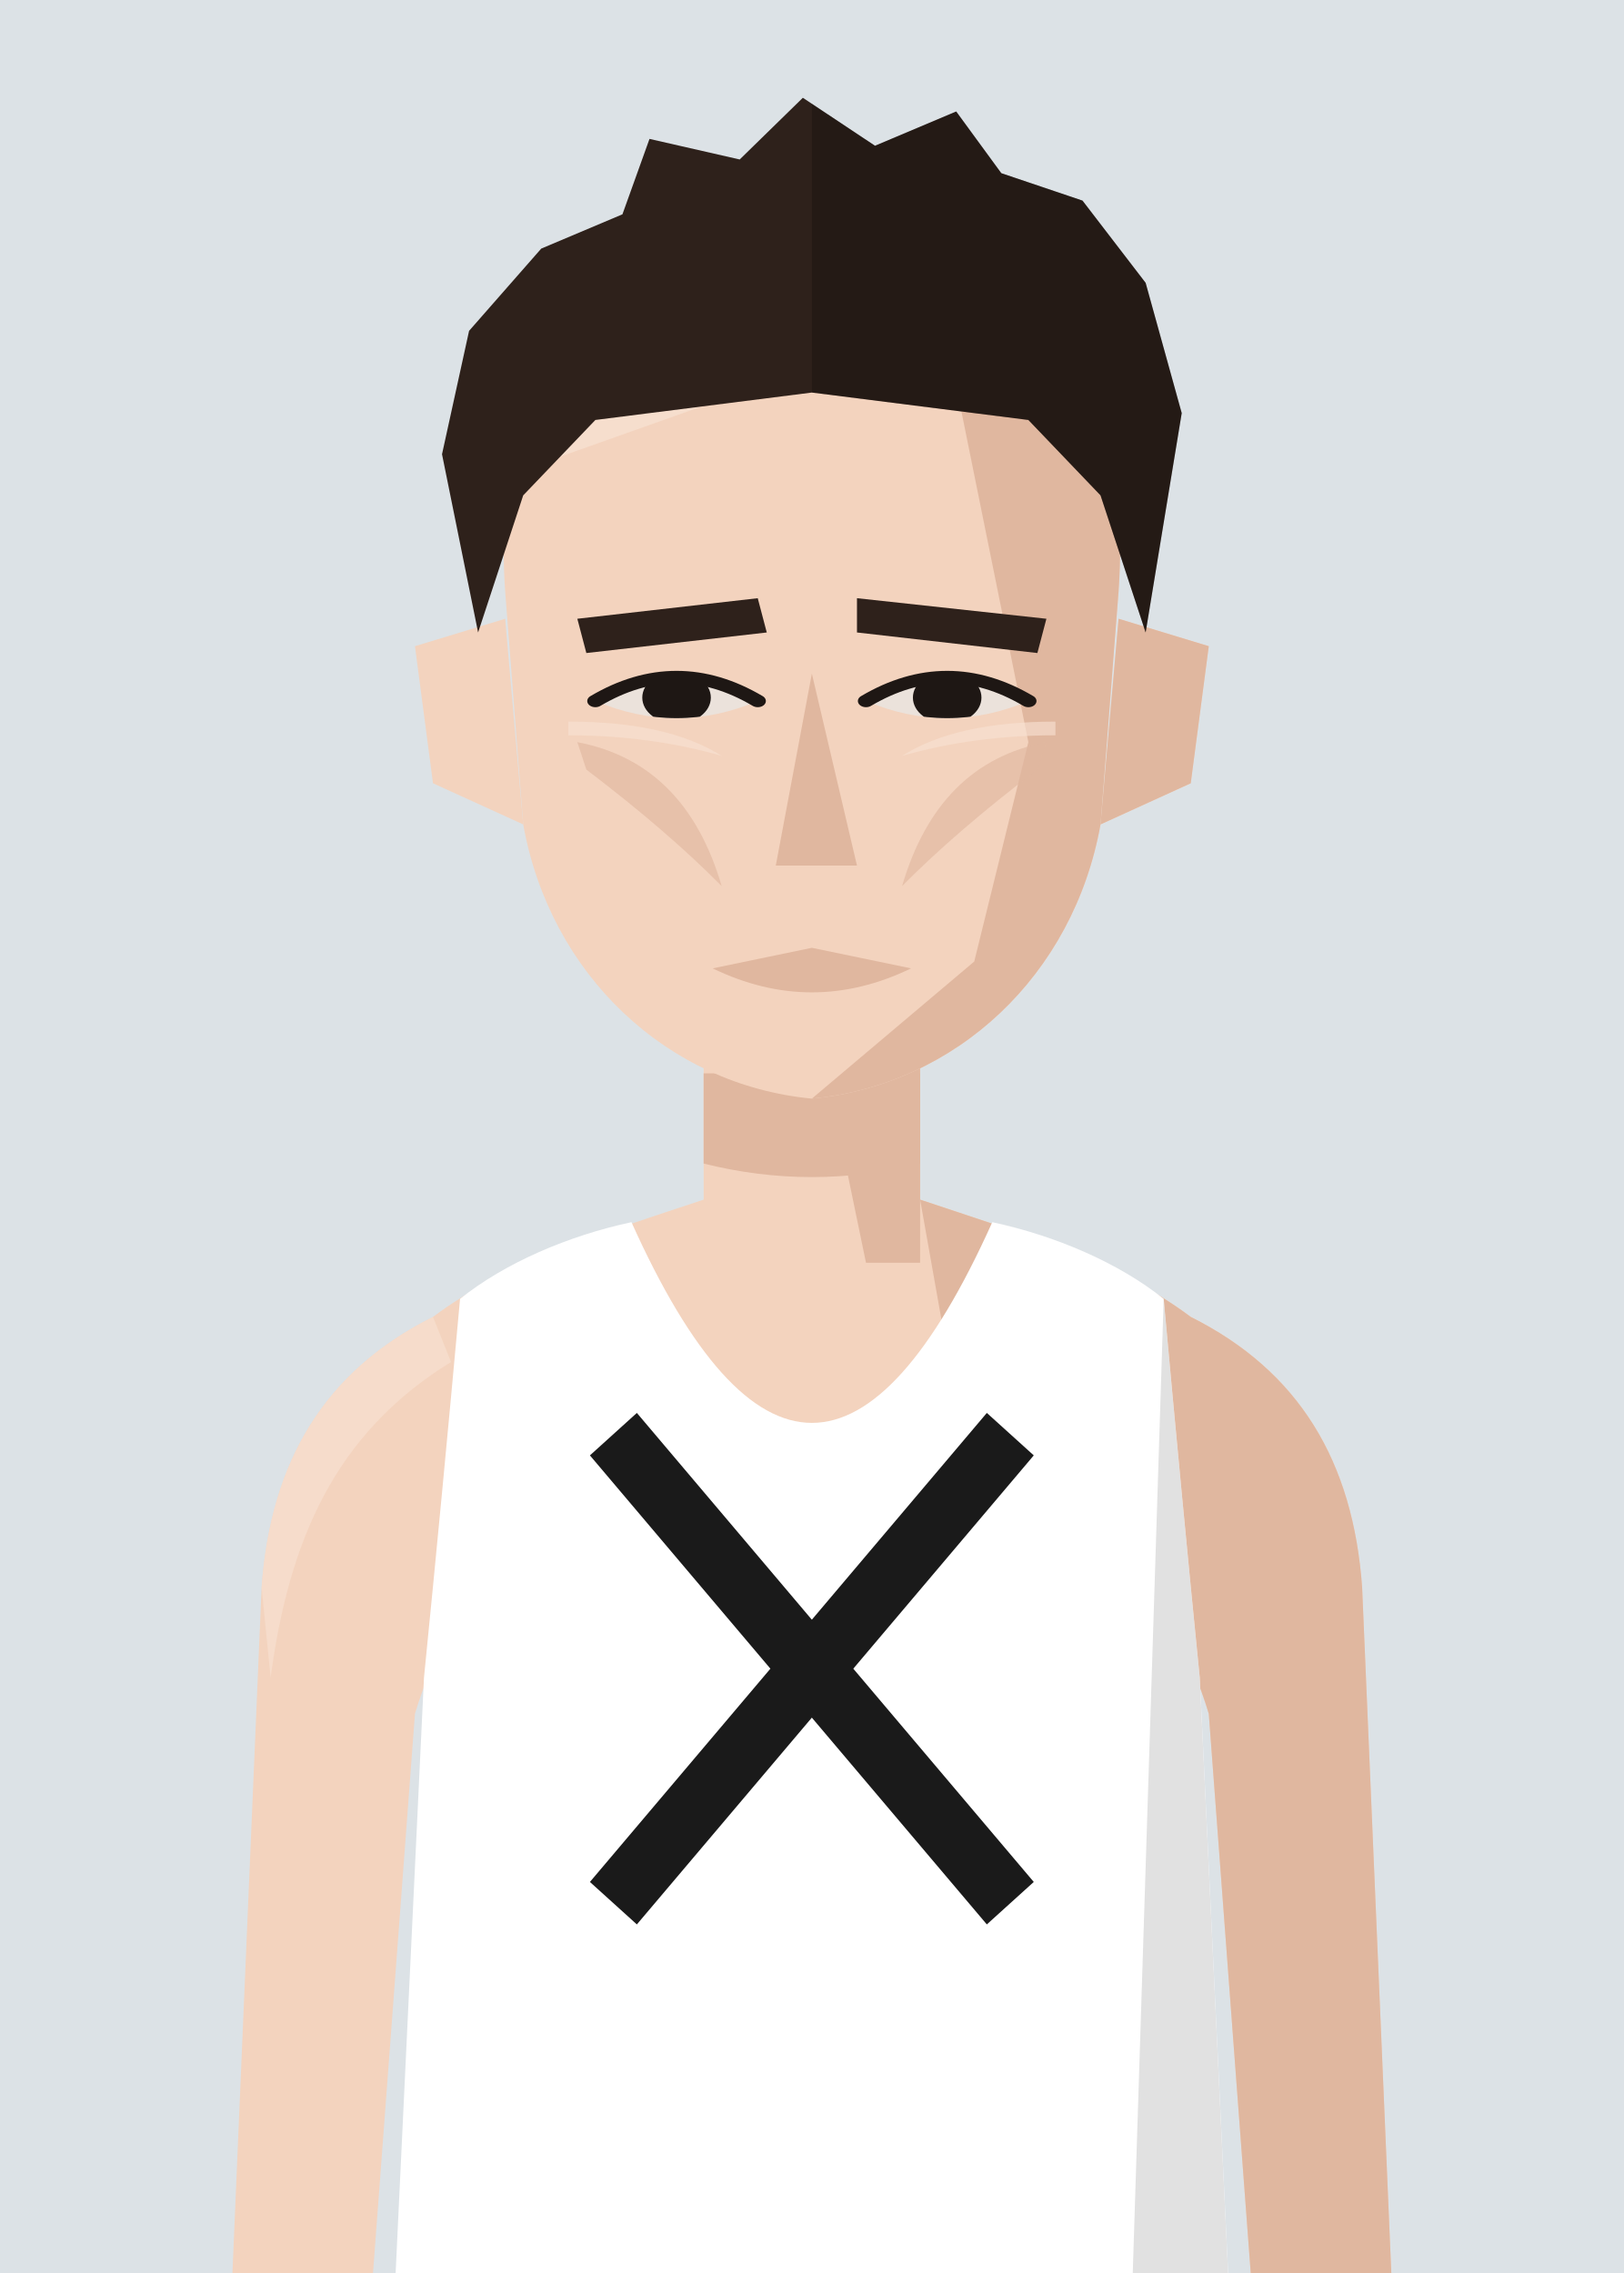
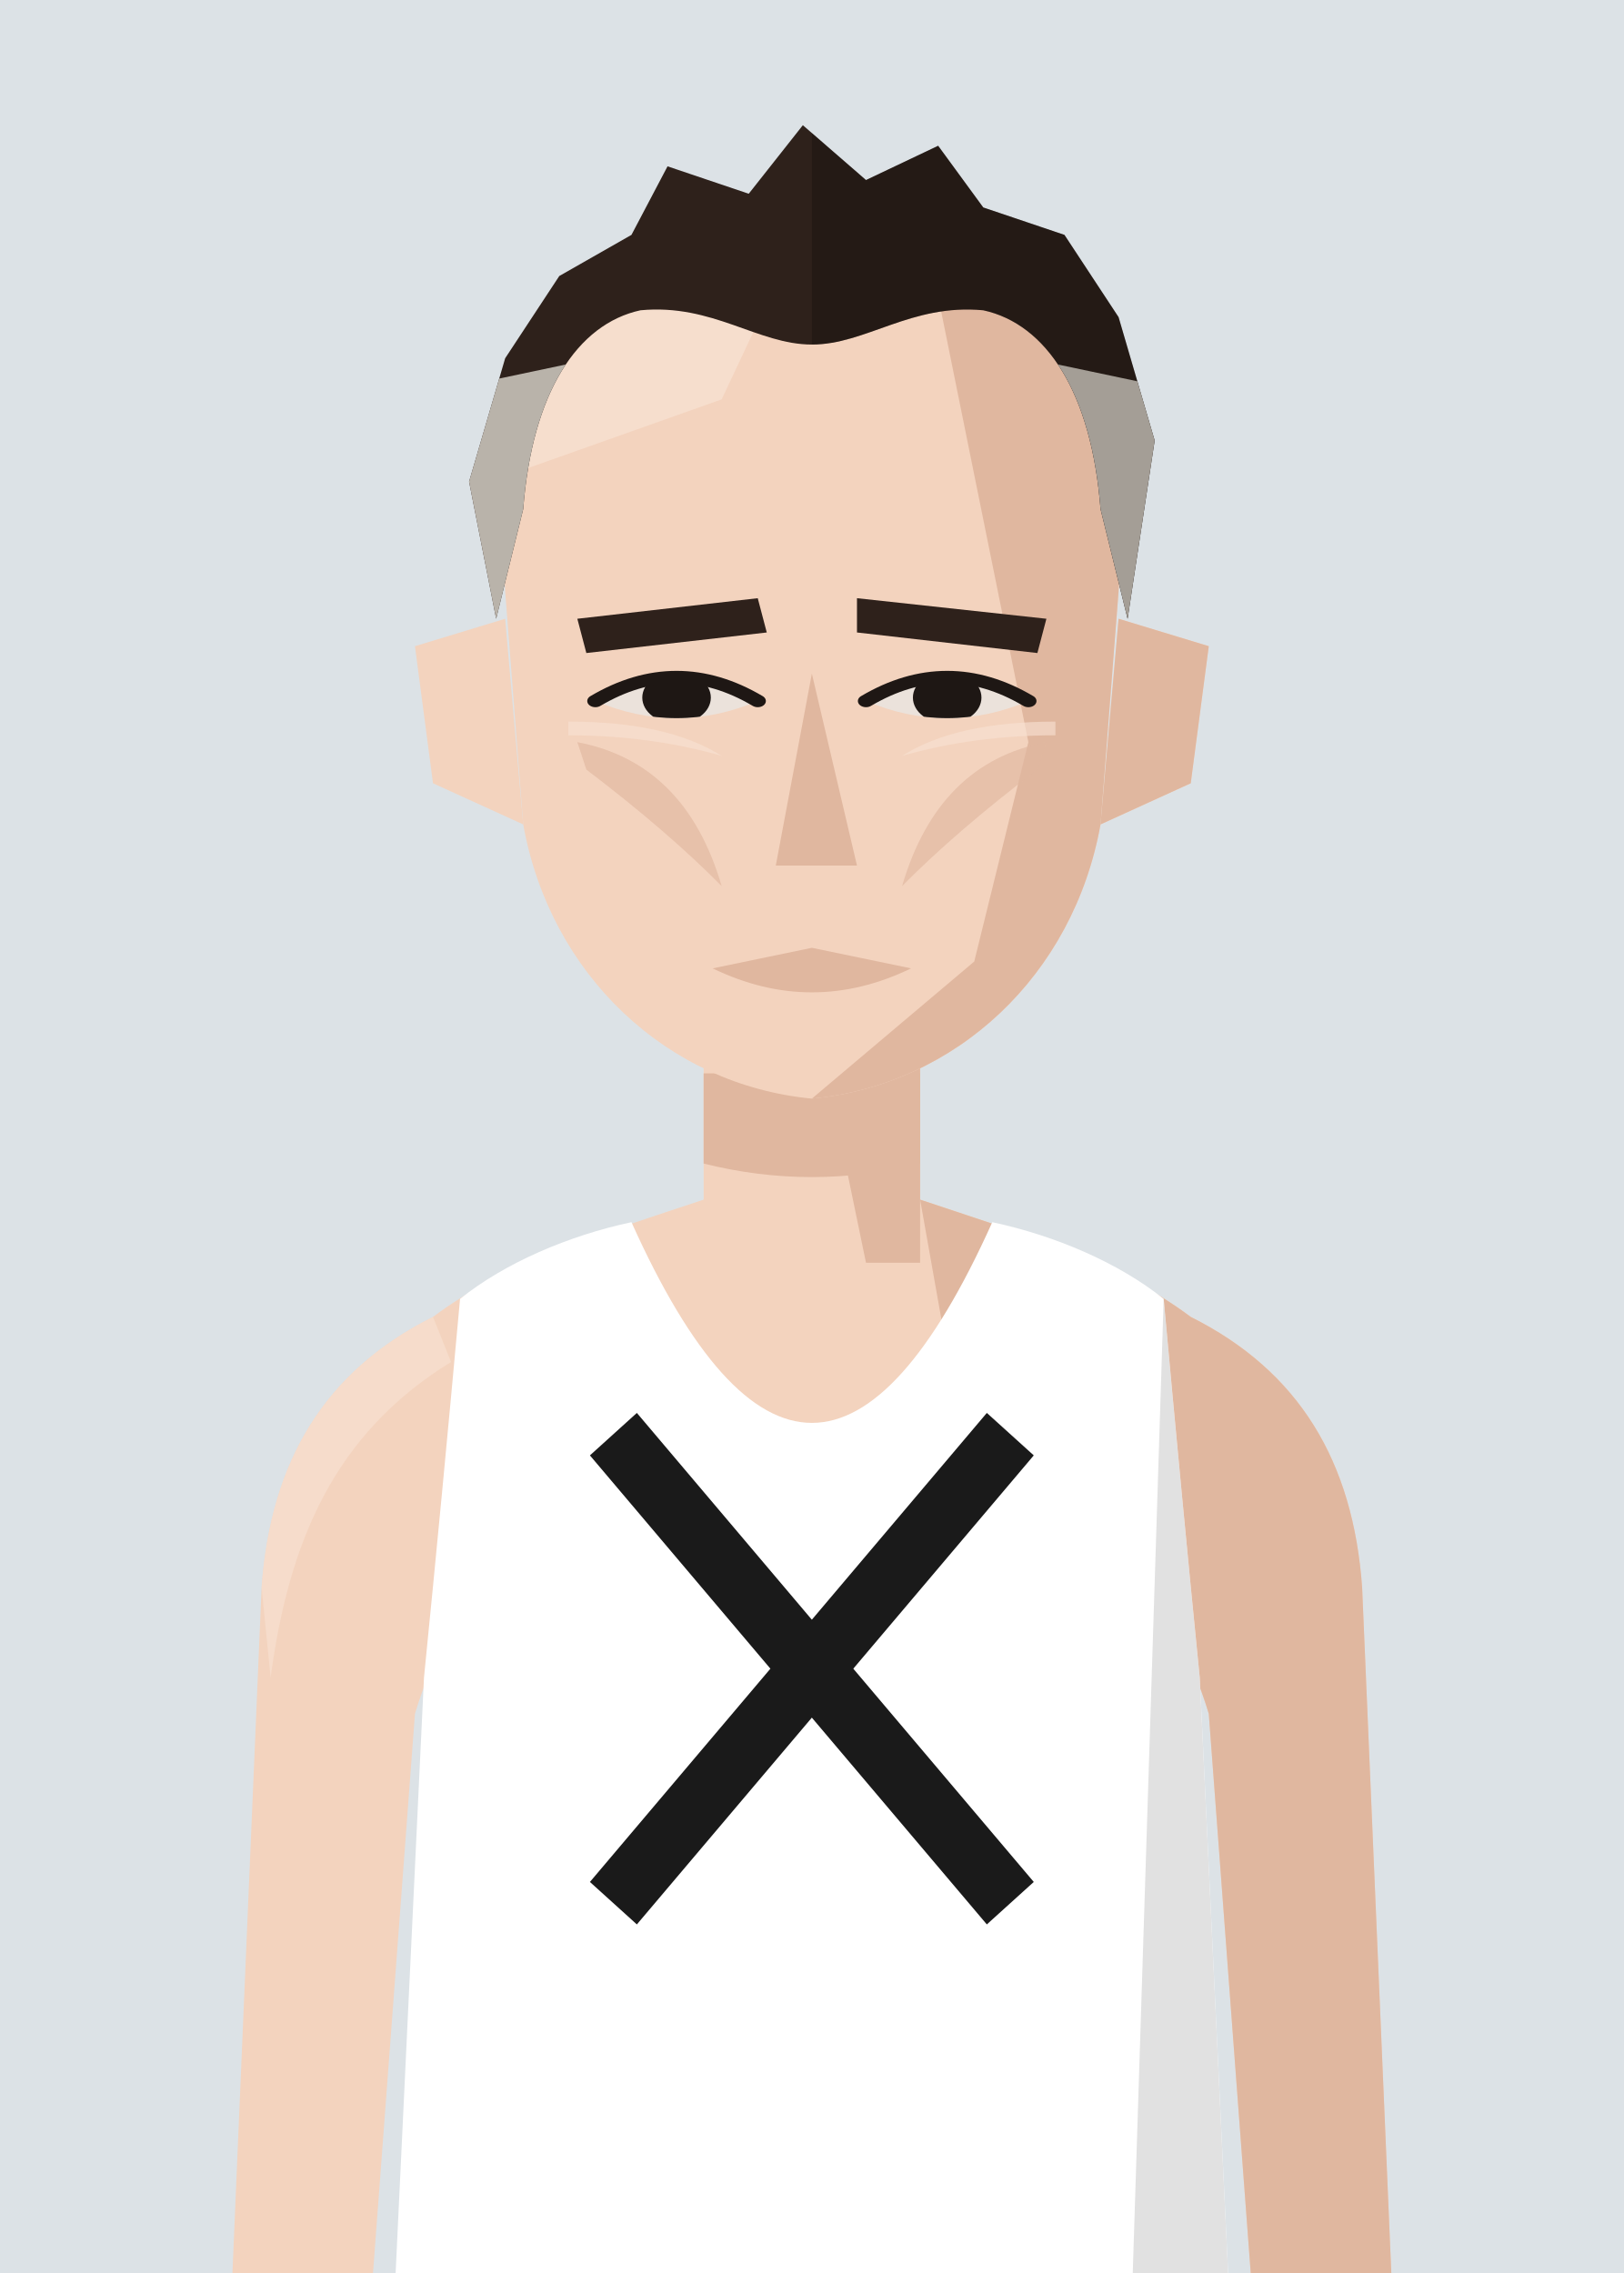
<svg xmlns="http://www.w3.org/2000/svg" viewBox="10 20 180 252">
  <defs>
    <clipPath id="vf">
      <path d="M53,330 L57,246 Q59,226 61,204 C66,200 73,197 80,195.5 Q100,240 120,195.5 C127,197 134,200 139,204 Q141,226 143,246 L147,330 Z" />
    </clipPath>
    <clipPath id="hf">
      <path d="M66,96 C64,58 80,40 100,40 C120,40 136,58 134,96 L132,130 C129,152 116,168 100,170 C84,168 71,152 68,130 Z" />
    </clipPath>
    <clipPath id="rf">
      <rect x="100" y="0" width="100" height="300" />
    </clipPath>
    <clipPath id="ef">
      <path d="M76,112 Q85,105 94,112 Q85,117 76,112 Z" />
      <path d="M106,112 Q115,105 124,112 Q115,117 106,112 Z" />
    </clipPath>
    <clipPath id="cf">
      <rect x="0" y="92" width="200" height="300" />
    </clipPath>
  </defs>
  <rect width="200" height="280" fill="#DCE2E6" />
  <g transform="translate(0,-40)">
    <rect x="88" y="171" width="24" height="37" fill="#F3D3BE" />
    <path d="M88,193 C76,197 66,200 58,206 C46,212 40,222 39,236 L35,330 L50,330 L56,250 Q59,240 64,238 L136,238 Q141,240 144,250 L150,330 L165,330 L161,236 C160,222 154,212 142,206 C134,200 124,197 112,193" fill="#F3D3BE" />
    <g fill="#E0B79F">
      <path d="M112,193 C124,197 134,200 142,206 C154,212 160,222 161,236 L165,330 L150,330 L144,250 Q141,240 136,238 L120,238 Z" />
      <path d="M58,206 C46,212 40,222 39,236 L40,246 C42,231 47,219 60,211 Z" fill="#F8E2D3" opacity=".6" />
      <polygon points="100,171 112,171 112,200 106,200" />
      <path d="M88,179 L112,179 L112,189 Q100,192 88,189 Z" />
    </g>
    <g transform="translate(0,83) scale(1,0.76) translate(0,-40)">
      <g fill="#F3D3BE">
        <path d="M66,100 L56,104 L58,124 L68,130 Z" />
        <path d="M134,100 L144,104 L142,124 L132,130 Z" />
        <path d="M66,96 C64,58 80,40 100,40 C120,40 136,58 134,96 L132,130 C129,152 116,168 100,170 C84,168 71,152 68,130 Z" />
      </g>
      <path d="M134,100 L144,104 L142,124 L132,130 Z" fill="#E0B79F" />
      <g clip-path="url(#hf)">
        <polygon points="112,40 140,40 140,180 100,180 100,170 118,150 124,118 120,92" fill="#E0B79F" />
        <polygon points="60,40 100,40 90,68 60,82" fill="#F8E2D3" opacity=".7" />
      </g>
      <g fill="#2E211B">
        <polygon points="74,100 94,97 95,102 75,105" />
        <polygon points="105,97 126,100 125,105 105,102" />
      </g>
      <g fill="#EBE2DB">
        <path d="M76,112 Q85,105 94,112 Q85,117 76,112 Z" />
        <path d="M106,112 Q115,105 124,112 Q115,117 106,112 Z" />
      </g>
      <g clip-path="url(#ef)" fill="#1E1714">
        <circle cx="85" cy="111.5" r="3.8" />
        <circle cx="115" cy="111.5" r="3.8" />
      </g>
      <g fill="none" stroke="#1E1714" stroke-width="1.8" stroke-linecap="round">
        <path d="M76,112 Q85,105 94,112" />
        <path d="M106,112 Q115,105 124,112" />
      </g>
      <polygon points="100,108 105,136 96,136" fill="#E0B79F" />
      <path d="M89,151 L100,148 L111,151 Q100,158 89,151 Z" fill="#E0B79F" />
      <g fill="#E0B79F" opacity=".65">
        <path d="M74,118 Q86,121 90,139 Q84,131 75,122 Z" />
        <path d="M126,118 Q114,121 110,139 Q116,131 125,122 Z" />
      </g>
      <g fill="#F8E2D3" opacity=".6">
        <path d="M73,115 Q84,115 90,120 Q82,117 73,117 Z" />
        <path d="M127,115 Q116,115 110,120 Q118,117 127,117 Z" />
      </g>
      <g fill="#2E211B">
-         <path d="M63,102 L59,76 L62,58 L70,46 L79,41 L82,30 L92,33 L99,24 L107,31 L116,26 L121,35 L130,39 L137,51 L141,70 L137,102 L132,82 L124,71 L100,67 L76,71 L68,82 Z" />
+         <path d="M65,100 L62,80 L66,62 L72,50 L80,44 L84,34 L93,38 L99,28 L106,36 L114,31 L119,40 L128,44 L134,56 L138,74 L135,100 L132,84 C131,67 126,57 119,55 C111,54 106,60 100,60 C94,60 89,54 81,55 C74,57 69,67 68,84 Z" />
        <g clip-path="url(#rf)" fill="#000" opacity=".22">
-           <path d="M63,102 L59,76 L62,58 L70,46 L79,41 L82,30 L92,33 L99,24 L107,31 L116,26 L121,35 L130,39 L137,51 L141,70 L137,102 L132,82 L124,71 L100,67 L76,71 L68,82 Z" />
+           <path d="M65,100 L62,80 L66,62 L72,50 L80,44 L84,34 L93,38 L99,28 L106,36 L114,31 L119,40 L128,44 L134,56 L138,74 L135,100 L132,84 C131,67 126,57 119,55 C111,54 106,60 100,60 C94,60 89,54 81,55 C74,57 69,67 68,84 Z" />
        </g>
+       </g>
+       <clipPath id="hsf">
+         <path d="M65,100 L62,80 L66,62 L72,50 L80,44 L84,34 L93,38 L99,28 L106,36 L114,31 L119,40 L128,44 L134,56 L138,74 L135,100 L132,84 C131,67 126,57 119,55 C111,54 106,60 100,60 C94,60 89,54 81,55 C74,57 69,67 68,84 Z" />
+       </clipPath>
+       <g clip-path="url(#hsf)">
+         <path d="M40,72 L76,62 L80,120 L40,120 Z" fill="#B9B3AA" />
+         <path d="M160,72 L124,62 L120,120 L160,120 Z" fill="#A49E96" />
      </g>
    </g>
    <g clip-path="url(#vf)">
      <path d="M53,330 L57,246 Q59,226 61,204 C66,200 73,197 80,195.5 Q100,240 120,195.5 C127,197 134,200 139,204 Q141,226 143,246 L147,330 Z" fill="#ffffff" />
      <g transform="matrix(6.2857 0 0 6.5 37.14 193)">
        <g stroke="#1a1a1a" stroke-width="1.1" stroke-linecap="butt">
          <line x1="6.5" y1="4" x2="13.5" y2="12" />
          <line x1="13.5" y1="4" x2="6.5" y2="12" />
        </g>
      </g>
      <path d="M139,204 Q141,226 143,246 L147,330 L135,330 Z" fill="#000" opacity="0.12" />
    </g>
  </g>
</svg>
